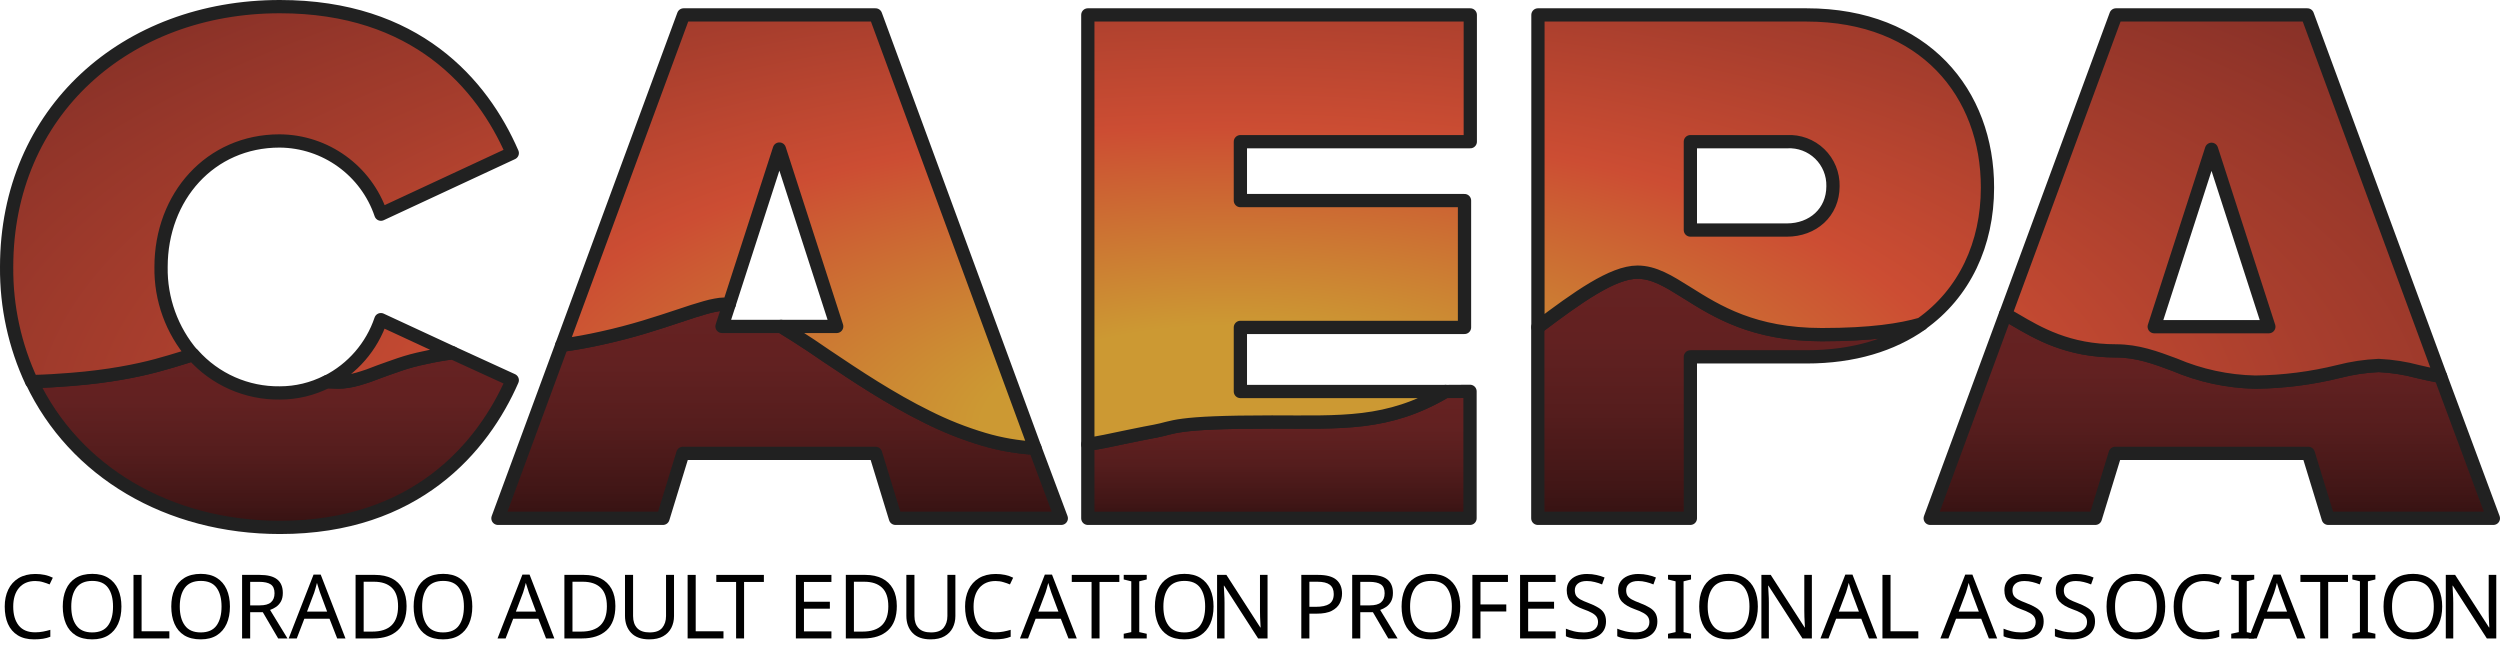
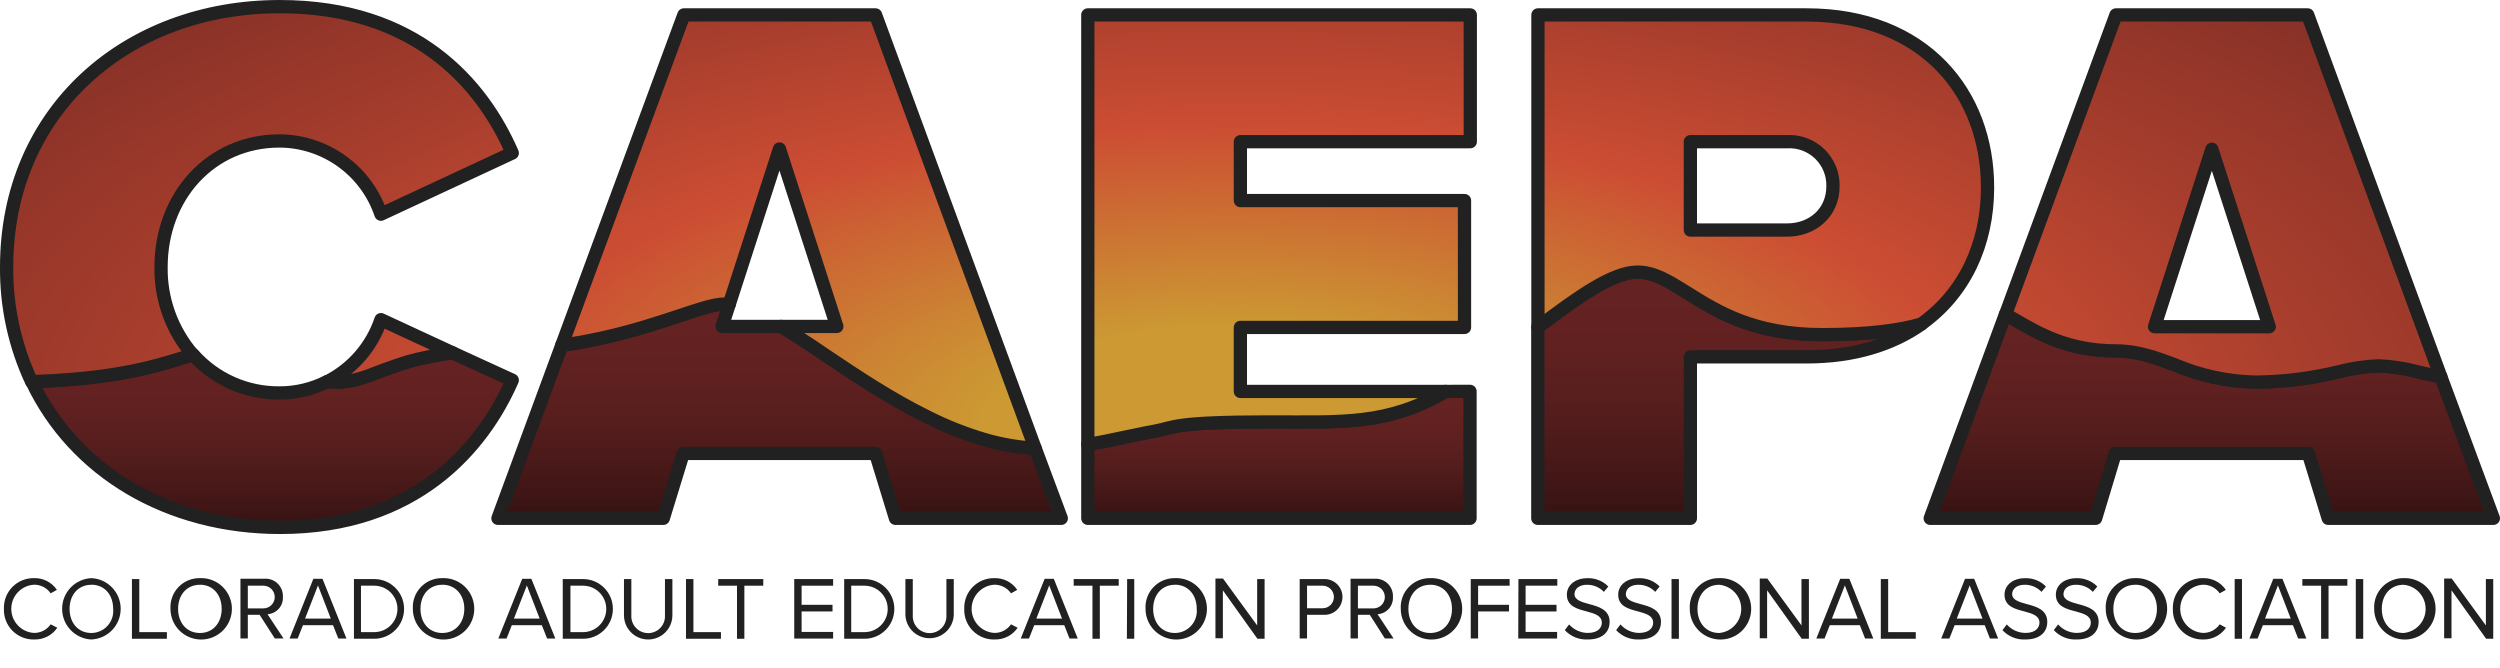
<svg xmlns="http://www.w3.org/2000/svg" xmlns:xlink="http://www.w3.org/1999/xlink" viewBox="0 0 376.9 100.61">
  <defs>
-     <style>.a,.b,.c,.d,.e,.f{stroke:#212121;stroke-linejoin:round;stroke-width:2px;}.a{fill:url(#a);}.b{fill:url(#b);}.c{fill:url(#c);}.d{fill:url(#d);}.e{fill:url(#e);}.f{fill:url(#f);}.g{font-size:13.42px;font-family:ProximaNova-Regular, Proxima Nova;letter-spacing:-0.02em;}.h{letter-spacing:-0.01em;}.i{letter-spacing:-0.05em;}.j{letter-spacing:0.01em;}.k{letter-spacing:0em;}.l{letter-spacing:-0.01em;}.m{letter-spacing:-0.01em;}.n{letter-spacing:-0.01em;}.o{letter-spacing:0em;}.p{letter-spacing:-0.1em;}.q{letter-spacing:-0.01em;}.r{letter-spacing:-0.01em;}.s{letter-spacing:-0.01em;}.t{letter-spacing:0em;}.u{letter-spacing:-0.09em;}.v{letter-spacing:-0.02em;}.w{letter-spacing:-0.01em;}.x{letter-spacing:-0.02em;}.y{letter-spacing:-0.02em;}.z{letter-spacing:-0.01em;}.aa{letter-spacing:-0.01em;}.ab{letter-spacing:-0.01em;}.ac{letter-spacing:0em;}.ad{letter-spacing:-0.01em;}.ae{letter-spacing:0em;}.af{letter-spacing:0em;}.ag{letter-spacing:-0.01em;}.ah{letter-spacing:-0.01em;}.ai{letter-spacing:0em;}.aj{letter-spacing:-0.09em;}</style>
+     <style>.a,.b,.c,.d,.e,.f{stroke:#212121;stroke-linejoin:round;stroke-width:2px;}.a{fill:url(#a);}.b{fill:url(#b);}.c{fill:url(#c);}.d{fill:url(#d);}.e{fill:url(#e);}.f{fill:url(#f);}.g{fill:#212121;}</style>
    <linearGradient id="a" x1="41" y1="79.51" x2="41" y2="53.18" gradientUnits="userSpaceOnUse">
      <stop offset="0" stop-color="#351212" />
      <stop offset="0.13" stop-color="#411616" />
      <stop offset="0.43" stop-color="#551d1d" />
      <stop offset="0.72" stop-color="#622121" />
      <stop offset="1" stop-color="#622" />
    </linearGradient>
    <linearGradient id="b" x1="117.51" y1="78.14" x2="117.51" y2="45.84" xlink:href="#a" />
    <linearGradient id="c" x1="192.83" y1="78.14" x2="192.83" y2="59.03" xlink:href="#a" />
    <linearGradient id="d" x1="260.77" y1="78.14" x2="260.77" y2="41.02" xlink:href="#a" />
    <linearGradient id="e" x1="333.46" y1="78.14" x2="333.46" y2="47.38" xlink:href="#a" />
    <radialGradient id="f" cx="185.43" cy="64.1" r="374.51" gradientTransform="translate(0 38.46) scale(1 0.4)" gradientUnits="userSpaceOnUse">
      <stop offset="0.1" stop-color="#c93" />
      <stop offset="0.3" stop-color="#cc4d33" />
      <stop offset="0.44" stop-color="#a83e2d" />
      <stop offset="0.58" stop-color="#8b3228" />
      <stop offset="0.72" stop-color="#772925" />
      <stop offset="0.86" stop-color="#6a2423" />
      <stop offset="1" stop-color="#622" />
    </radialGradient>
  </defs>
-   <path class="a" d="M77.23,57.32c-4.43,10.13-14.56,22.19-35,22.19-16.88,0-31-8.41-37.43-22,2.2-.06,4.2-.18,6-.33,2.89-.23,5.35-.56,7.47-.93s3.89-.77,5.41-1.18,2.76-.79,3.83-1.12l1.38-.43.21-.06a17.2,17.2,0,0,0,13.09,5.78,15.63,15.63,0,0,0,7.12-1.71c.53,0,1.07.06,1.63.06a9.38,9.38,0,0,0,1.49-.12,14.23,14.23,0,0,0,1.51-.34c.51-.14,1-.31,1.59-.5L57.25,56c.93-.33,1.93-.7,3.06-1.08s2.36-.72,3.74-1a41.91,41.91,0,0,1,4.16-.73Z" />
-   <path class="b" d="M160,78.14H135l-3-9.79H102.95l-3,9.79H75.07l9.62-26.08c2.12-.3,4.13-.67,6-1.09,2.34-.51,4.49-1.09,6.43-1.67s3.7-1.17,5.25-1.68l2.12-.7c.67-.21,1.29-.4,1.86-.56a15.26,15.26,0,0,1,1.58-.37,7,7,0,0,1,1.27-.14,6.23,6.23,0,0,1,.74,0l-1.09,3.36h8.91c.73.44,1.48.91,2.25,1.4,1.44.92,3,1.94,4.51,3,2.3,1.54,4.74,3.18,7.29,4.76s5.23,3.13,8,4.49a51.63,51.63,0,0,0,8.48,3.36,33.9,33.9,0,0,0,7.75,1.35Z" />
-   <path class="c" d="M221.62,59V78.14H164V67c.87-.14,1.74-.3,2.61-.47l3.07-.64,1.47-.3,1.48-.3,1.48-.28c3.08-.56,2.54-1.39,17.65-1.39,10.41,0,17.47.53,26.15-4.6Z" />
-   <path class="d" d="M289.68,48.86c-4.4,3.11-10.21,4.94-17.32,4.94H254.84V78.14h-23V49.33c6-4.53,11.26-8.29,15-8.3,2.53,0,4.73,1.38,7.52,3.13,4.46,2.8,10,6.28,20.24,6.29h.09C282.14,50.45,286.66,49.73,289.68,48.86Z" />
-   <path class="e" d="M375.9,78.14H351l-3-9.79H318.89l-3,9.79H291l11.35-30.77,1.34.77c3.6,2.12,8.09,4.75,15.32,4.75,3.2,0,5.93,1,8.81,2.08A32.79,32.79,0,0,0,340,57.61H340A55.09,55.09,0,0,0,352.6,56a29.21,29.21,0,0,1,6-.9,27.76,27.76,0,0,1,6,.94c1,.24,2.13.48,3.35.71Z" />
-   <path class="f" d="M57.43,32.29l19.8-9.21C72.68,12.61,62.67,1,42.19,1,19,1,1,16.81,1,40.25A40,40,0,0,0,4.76,57.53c2.2-.06,4.2-.18,6-.33,2.89-.23,5.35-.56,7.47-.93s3.89-.77,5.41-1.18,2.76-.79,3.83-1.12l1.38-.43.21-.06a19.81,19.81,0,0,1-4.78-13.23c0-10.58,7.39-19,17.87-19A16.24,16.24,0,0,1,57.43,32.29ZM49.32,57.55c.53,0,1.07.06,1.63.06a9.38,9.38,0,0,0,1.49-.12,14.23,14.23,0,0,0,1.51-.34c.51-.14,1-.31,1.59-.5L57.25,56c.93-.33,1.93-.7,3.06-1.08s2.36-.72,3.74-1a41.91,41.91,0,0,1,4.16-.73l-10.79-5A16.32,16.32,0,0,1,49.32,57.55ZM132,2.25H103.06L84.69,52.06c2.12-.3,4.13-.67,6-1.09,2.34-.51,4.49-1.09,6.43-1.67s3.7-1.17,5.25-1.68l2.12-.7c.67-.21,1.29-.4,1.86-.56a15.26,15.26,0,0,1,1.58-.37,7,7,0,0,1,1.27-.14,6.23,6.23,0,0,1,.74,0l7.56-23.38,8.64,26.74h-8.38c.73.44,1.48.91,2.25,1.4,1.44.92,3,1.94,4.51,3,2.3,1.54,4.74,3.18,7.29,4.76s5.23,3.13,8,4.49a51.63,51.63,0,0,0,8.48,3.36,33.9,33.9,0,0,0,7.75,1.35Zm89.66,19.11V2.25H164V67c.87-.14,1.74-.3,2.61-.47l3.07-.64,1.47-.3,1.48-.3,1.48-.28c3.08-.56,2.54-1.39,17.65-1.39,10.41,0,17.47.53,26.15-4.6H187V49.36h33.79V30.24H187V21.36ZM272.36,2.25h-40.5V49.33c6-4.53,11.26-8.29,15-8.3,2.53,0,4.73,1.38,7.52,3.13,4.46,2.8,10,6.28,20.24,6.29h.09c7.38,0,11.9-.72,14.92-1.59h0c6.56-4.63,10-12.11,10-20.55C299.67,14.09,290.12,2.25,272.36,2.25Zm-3,32.43H254.84V21.36h14.57a6.57,6.57,0,0,1,6.93,6.71C276.34,32.06,273.27,34.68,269.41,34.68Zm78.5-32.43H319L302.36,47.38l1.34.77c3.6,2.12,8.09,4.75,15.32,4.75,3.2,0,5.93,1,8.81,2.08A32.79,32.79,0,0,0,340,57.61H340A55.09,55.09,0,0,0,352.6,56a29.21,29.21,0,0,1,6-.9,27.76,27.76,0,0,1,6,.94c1,.24,2.13.48,3.35.71Zm-23.09,47,8.64-26.74,8.64,26.74Z" />
-   <text class="g" transform="translate(-0.1 96.25)">C<tspan class="h" x="8.75" y="0">O</tspan>
-     <tspan class="i" x="18.93" y="0">L</tspan>
-     <tspan class="h" x="25.11" y="0">O</tspan>
-     <tspan class="j" x="35.3" y="0">R</tspan>
-     <tspan class="k" x="43.62" y="0">A</tspan>
-     <tspan class="l" x="52.41" y="0">D</tspan>
-     <tspan class="m" x="61.65" y="0">O </tspan>
-     <tspan class="k" x="75.11" y="0">A</tspan>
-     <tspan class="n" x="83.89" y="0">D</tspan>
-     <tspan class="o" x="93.12" y="0">U</tspan>
-     <tspan class="p" x="102.47" y="0">L</tspan>
-     <tspan class="q" x="107.95" y="0">T </tspan>
-     <tspan class="r" x="118.79" y="0">E</tspan>
-     <tspan class="n" x="126.32" y="0">D</tspan>
-     <tspan class="s" x="135.54" y="0">U</tspan>
-     <tspan class="t" x="144.78" y="0">C</tspan>
-     <tspan class="u" x="153.87" y="0">A</tspan>
-     <tspan class="v" x="161.54" y="0">T</tspan>
-     <tspan class="w" x="168.98" y="0">IO</tspan>
-     <tspan class="q" x="182.29" y="0">N </tspan>
-     <tspan class="x" x="194.99" y="0">P</tspan>
-     <tspan class="y" x="202.66" y="0">R</tspan>
-     <tspan class="h" x="210.59" y="0">O</tspan>
-     <tspan class="z" x="220.78" y="0">F</tspan>
-     <tspan class="aa" x="227.97" y="0">E</tspan>
-     <tspan class="ab" x="235.49" y="0">S</tspan>
-     <tspan class="ac" x="243.23" y="0">S</tspan>
-     <tspan class="ad" x="251.04" y="0">IO</tspan>
-     <tspan class="ae" x="264.35" y="0">NA</tspan>
-     <tspan class="q" x="282.6" y="0">L </tspan>
-     <tspan class="af" x="292.63" y="0">A</tspan>
-     <tspan class="ab" x="301.47" y="0">S</tspan>
-     <tspan class="x" x="309.21" y="0">S</tspan>
-     <tspan class="ag" x="316.87" y="0">O</tspan>
-     <tspan class="ah" x="326.99" y="0">C</tspan>
-     <tspan class="ai" x="335.95" y="0">I</tspan>
-     <tspan class="aj" x="339.1" y="0">A</tspan>
-     <tspan class="x" x="346.77" y="0">T</tspan>
-     <tspan class="ad" x="354.21" y="0">IO</tspan>
-     <tspan class="q" x="367.53" y="0">N</tspan>
-   </text>
+   <path class="a" d="M77.23,57.32c-4.43,10.13-14.56,22.19-35,22.19-16.88,0-31-8.41-37.43-22,2.2-.06,4.2-.18,6-.33,2.89-.23,5.35-.56,7.47-.93s3.89-.77,5.41-1.18,2.76-.79,3.83-1.12l1.39-.43.21-.06a17.19,17.19,0,0,0,13.08,5.78,15.66,15.66,0,0,0,7.13-1.71c.53,0,1.07.06,1.63.06a9.36,9.36,0,0,0,1.49-.12A14.18,14.18,0,0,0,54,57.15c.51-.14,1-.31,1.59-.5L57.25,56c.93-.33,1.93-.7,3.06-1.08s2.36-.72,3.74-1a42.14,42.14,0,0,1,4.17-.73Z" />
+   <path class="b" d="M160,78.14H135l-3-9.78H103l-3,9.78H75.07l9.62-26.08c2.12-.3,4.13-.67,6-1.09,2.34-.51,4.49-1.09,6.43-1.67s3.7-1.17,5.26-1.68l2.12-.7q1-.33,1.86-.57a15.27,15.27,0,0,1,1.58-.37,7,7,0,0,1,1.27-.14,6.23,6.23,0,0,1,.74,0l-1.09,3.37h8.91c.73.44,1.48.91,2.25,1.4,1.45.92,3,1.94,4.52,3,2.3,1.54,4.74,3.18,7.29,4.76s5.23,3.13,8,4.49a51.63,51.63,0,0,0,8.48,3.37,33.86,33.86,0,0,0,7.75,1.35Z" />
+   <path class="c" d="M221.62,59V78.14H164V67c.87-.14,1.74-.3,2.61-.47l3.07-.64,1.47-.3,1.48-.31,1.48-.28c3.09-.56,2.55-1.39,17.65-1.39,10.41,0,17.47.53,26.16-4.6Z" />
+   <path class="d" d="M289.68,48.86c-4.41,3.11-10.21,4.94-17.32,4.94H254.84V78.14h-23V49.33c6-4.54,11.25-8.3,15-8.31,2.53,0,4.74,1.38,7.53,3.13,4.46,2.8,10,6.29,20.24,6.3h.09C282.14,50.45,286.66,49.73,289.68,48.86Z" />
+   <path class="e" d="M375.9,78.14H351l-3-9.78H318.89l-2.95,9.78H291l11.34-30.76,1.34.77c3.61,2.12,8.1,4.75,15.32,4.75,3.2,0,5.94,1,8.82,2.08A32.77,32.77,0,0,0,340,57.61H340a55.09,55.09,0,0,0,12.58-1.56,29.19,29.19,0,0,1,6-.9,27.73,27.73,0,0,1,6.05.94c1,.24,2.13.48,3.35.71Z" />
+   <path class="f" d="M57.43,32.29l19.8-9.22C72.68,12.61,62.67,1,42.19,1,19,1,1,16.81,1,40.25A40,40,0,0,0,4.76,57.53c2.2-.06,4.2-.18,6-.33,2.89-.23,5.35-.56,7.47-.93s3.89-.77,5.41-1.18,2.76-.79,3.83-1.12l1.39-.43.21-.06a19.78,19.78,0,0,1-4.79-13.23c0-10.57,7.4-19,17.87-19A16.23,16.23,0,0,1,57.43,32.29ZM49.32,57.55c.53,0,1.07.06,1.63.06a9.36,9.36,0,0,0,1.49-.12A14.18,14.18,0,0,0,54,57.15c.51-.14,1-.31,1.59-.5L57.25,56c.93-.33,1.93-.7,3.06-1.08s2.36-.72,3.74-1a42.14,42.14,0,0,1,4.17-.73l-10.79-5A16.31,16.31,0,0,1,49.32,57.55ZM132,2.25h-28.9L84.69,52.06c2.12-.3,4.13-.67,6-1.09,2.34-.51,4.49-1.09,6.43-1.67s3.7-1.17,5.26-1.68l2.12-.7q1-.33,1.86-.57a15.27,15.27,0,0,1,1.58-.37,7,7,0,0,1,1.27-.14,6.23,6.23,0,0,1,.74,0l7.56-23.38,8.65,26.75h-8.39c.73.44,1.48.91,2.25,1.4,1.45.92,3,1.94,4.52,3,2.3,1.54,4.74,3.18,7.29,4.76s5.23,3.13,8,4.49a51.63,51.63,0,0,0,8.48,3.37,33.86,33.86,0,0,0,7.75,1.35Zm89.66,19.11V2.25H164V67c.87-.14,1.74-.3,2.61-.47l3.07-.64,1.47-.3,1.48-.31,1.48-.28c3.09-.56,2.55-1.39,17.65-1.39,10.41,0,17.47.53,26.16-4.6H187V49.36h33.79V30.24H187V21.36ZM272.36,2.25h-40.5V49.33c6-4.54,11.25-8.3,15-8.31,2.53,0,4.74,1.38,7.53,3.13,4.46,2.8,10,6.29,20.24,6.3h.09c7.38,0,11.9-.72,14.92-1.59h0c6.56-4.64,10-12.11,10-20.56C299.67,14.09,290.12,2.25,272.36,2.25Zm-2.95,32.43H254.84V21.36h14.57a6.57,6.57,0,0,1,6.93,6.71C276.34,32.06,273.27,34.68,269.41,34.68Zm78.5-32.43H319L302.36,47.38l1.34.77c3.61,2.12,8.1,4.75,15.32,4.75,3.2,0,5.94,1,8.82,2.08A32.77,32.77,0,0,0,340,57.61H340a55.09,55.09,0,0,0,12.58-1.56,29.19,29.19,0,0,1,6-.9,27.73,27.73,0,0,1,6.05.94c1,.24,2.13.48,3.35.71Zm-23.09,47,8.64-26.75,8.65,26.75Z" />
+   <path class="g" d="M.59,91.78a4.46,4.46,0,0,1,4.56-4.62,4,4,0,0,1,3.43,1.77l-.94.52a3,3,0,0,0-2.49-1.3,3.64,3.64,0,0,0,0,7.27,3,3,0,0,0,2.49-1.3l1,.52a4.07,4.07,0,0,1-3.45,1.77A4.46,4.46,0,0,1,.59,91.78Z" />
+   <path class="g" d="M13.78,87.16a4.63,4.63,0,0,1,0,9.25,4.63,4.63,0,0,1,0-9.25Zm0,1c-2,0-3.29,1.54-3.29,3.63s1.27,3.64,3.29,3.64a3.32,3.32,0,0,0,3.28-3.64C17.06,89.69,15.77,88.15,13.78,88.15Z" />
+   <path class="g" d="M19.89,87.3H21v8h4.16v1H19.89Z" />
+   <path class="g" d="M30.14,87.16a4.63,4.63,0,1,1-4.44,4.62A4.37,4.37,0,0,1,30.14,87.16Zm0,1c-2,0-3.29,1.54-3.29,3.63s1.28,3.64,3.29,3.64,3.28-1.56,3.28-3.64S32.14,88.15,30.14,88.15Z" />
+   <path class="g" d="M39.14,92.69H37.36v3.56H36.25v-9h3.59A2.61,2.61,0,0,1,42.65,90a2.47,2.47,0,0,1-2.32,2.6l2.41,3.65H41.43Zm.57-4.39H37.36v3.42h2.35a1.71,1.71,0,1,0,0-3.42Z" />
+   <path class="g" d="M50.21,94.26H45.67l-.79,2H43.65l3.59-9h1.38l3.61,9H51Zm-4.22-1h3.88l-1.93-5Z" />
+   <path class="g" d="M53.36,87.3h3.06a4.48,4.48,0,1,1,0,9H53.36Zm3.06,8a3.48,3.48,0,0,0,0-7h-2v7Z" />
+   <path class="g" d="M66.68,87.16a4.63,4.63,0,1,1-4.44,4.62A4.37,4.37,0,0,1,66.68,87.16Zm0,1c-2,0-3.29,1.54-3.29,3.63s1.28,3.64,3.29,3.64S70,93.86,70,91.78,68.68,88.15,66.68,88.15Z" />
+   <path class="g" d="M81.69,94.26H77.16l-.79,2H75.13l3.6-9h1.38l3.61,9H82.48Zm-4.21-1h3.88l-1.93-5Z" />
+   <path class="g" d="M84.84,87.3H87.9a4.48,4.48,0,1,1,0,9H84.84Zm3.06,8a3.48,3.48,0,0,0,0-7H86v7Z" />
+   <path class="g" d="M94.07,87.3h1.11v5.45a2.54,2.54,0,1,0,5.07,0V87.3h1.12v5.46a3.65,3.65,0,0,1-7.3,0Z" />
+   <path class="g" d="M103.42,87.3h1.12v8h4.15v1h-5.27Z" />
+   <path class="g" d="M111.11,88.3h-2.83v-1h6.79v1h-2.85v8h-1.11Z" />
+   <path class="g" d="M119.74,87.3h5.86v1h-4.75v2.88h4.66v1h-4.66v3.09h4.75v1h-5.86Z" />
+   <path class="g" d="M127.27,87.3h3.06a4.48,4.48,0,1,1,0,9h-3.06Zm3.06,8a3.48,3.48,0,0,0,0-7h-2v7Z" />
+   <path class="g" d="M136.5,87.3h1.11v5.45a2.54,2.54,0,1,0,5.07,0V87.3h1.11v5.46a3.65,3.65,0,0,1-7.29,0Z" />
+   <path class="g" d="M145.37,91.78a4.46,4.46,0,0,1,4.56-4.62,4,4,0,0,1,3.43,1.77l-.94.52a3,3,0,0,0-2.49-1.3,3.64,3.64,0,0,0,0,7.27,3,3,0,0,0,2.49-1.3l1,.52a4.06,4.06,0,0,1-3.44,1.77A4.46,4.46,0,0,1,145.37,91.78Z" />
+   <path class="g" d="M160.45,94.26h-4.53l-.79,2h-1.24l3.6-9h1.38l3.61,9h-1.24Zm-4.21-1h3.87l-1.93-5Z" />
+   <path class="g" d="M164.7,88.3h-2.83v-1h6.79v1h-2.85v8H164.7Z" />
+   <path class="g" d="M169.93,87.3H171v9h-1.11Z" />
+   <path class="g" d="M177.14,87.16a4.63,4.63,0,1,1-4.44,4.62A4.37,4.37,0,0,1,177.14,87.16Zm0,1c-2,0-3.29,1.54-3.29,3.63s1.27,3.64,3.29,3.64a3.32,3.32,0,0,0,3.28-3.64C180.42,89.69,179.13,88.15,177.14,88.15Z" />
+   <path class="g" d="M184.36,89v7.22h-1.12v-9h1.14l5.15,7.07V87.3h1.12v9h-1.08Z" />
+   <path class="g" d="M195.94,87.3h3.59a2.7,2.7,0,1,1,0,5.39h-2.48v3.56h-1.11Zm3.46,1h-2.35v3.4h2.35a1.7,1.7,0,1,0,0-3.4Z" />
+   <path class="g" d="M206.51,92.69h-1.79v3.56h-1.11v-9h3.59A2.61,2.61,0,0,1,210,90a2.47,2.47,0,0,1-2.32,2.6l2.41,3.65h-1.31Zm.56-4.39h-2.35v3.42h2.35a1.71,1.71,0,1,0,0-3.42Z" />
+   <path class="g" d="M215.62,87.16a4.63,4.63,0,1,1-4.44,4.62A4.37,4.37,0,0,1,215.62,87.16Zm0,1c-2,0-3.29,1.54-3.29,3.63s1.28,3.64,3.29,3.64,3.28-1.56,3.28-3.64S217.62,88.15,215.62,88.15Z" />
+   <path class="g" d="M221.73,87.3h5.86v1h-4.75v2.88h4.66v1h-4.66v4.08h-1.11Z" />
+   <path class="g" d="M228.92,87.3h5.86v1H230v2.88h4.66v1H230v3.09h4.75v1h-5.86Z" />
+   <path class="g" d="M236.56,94.14a3.78,3.78,0,0,0,2.82,1.28c1.6,0,2.11-.86,2.11-1.54,0-1.08-1.09-1.37-2.27-1.7-1.43-.37-3-.77-3-2.53,0-1.47,1.31-2.48,3.07-2.48a4.21,4.21,0,0,1,3.18,1.25l-.67.81a3.45,3.45,0,0,0-2.59-1.07c-1.07,0-1.84.58-1.84,1.42s1,1.17,2.17,1.48c1.47.39,3.13.84,3.13,2.72,0,1.3-.88,2.63-3.3,2.63A4.42,4.42,0,0,1,235.91,95Z" />
+   <path class="g" d="M244.3,94.14a3.78,3.78,0,0,0,2.82,1.28c1.6,0,2.11-.86,2.11-1.54,0-1.08-1.09-1.37-2.27-1.7-1.43-.37-3-.77-3-2.53,0-1.47,1.31-2.48,3.07-2.48a4.21,4.21,0,0,1,3.18,1.25l-.67.81a3.45,3.45,0,0,0-2.59-1.07c-1.07,0-1.84.58-1.84,1.42s1,1.17,2.18,1.48c1.46.39,3.12.84,3.12,2.72,0,1.3-.88,2.63-3.3,2.63A4.44,4.44,0,0,1,243.65,95Z" />
+   <path class="g" d="M252,87.3h1.11v9H252Z" />
+   <path class="g" d="M259.19,87.16a4.63,4.63,0,1,1-4.44,4.62A4.36,4.36,0,0,1,259.19,87.16Zm0,1c-2,0-3.28,1.54-3.28,3.63s1.27,3.64,3.28,3.64a3.65,3.65,0,0,0,0-7.27Z" />
+   <path class="g" d="M266.41,89v7.22H265.3v-9h1.14l5.15,7.07V87.3h1.12v9h-1.08Z" />
+   <path class="g" d="M280.39,94.26h-4.53l-.79,2h-1.24l3.6-9h1.38l3.61,9h-1.24Zm-4.21-1h3.88l-1.93-5Z" />
+   <path class="g" d="M283.55,87.3h1.11v8h4.16v1h-5.27Z" />
+   <path class="g" d="M299.22,94.26h-4.54l-.79,2h-1.23l3.59-9h1.38l3.61,9H300Zm-4.22-1h3.88l-1.93-5Z" />
+   <path class="g" d="M302.54,94.14a3.78,3.78,0,0,0,2.82,1.28c1.6,0,2.11-.86,2.11-1.54,0-1.08-1.09-1.37-2.27-1.7-1.44-.37-3-.77-3-2.53,0-1.47,1.31-2.48,3.07-2.48a4.21,4.21,0,0,1,3.18,1.25l-.67.81a3.45,3.45,0,0,0-2.59-1.07c-1.07,0-1.84.58-1.84,1.42s1,1.17,2.17,1.48c1.47.39,3.13.84,3.13,2.72,0,1.3-.89,2.63-3.3,2.63A4.41,4.41,0,0,1,301.89,95Z" />
+   <path class="g" d="M310.28,94.14a3.78,3.78,0,0,0,2.82,1.28c1.6,0,2.11-.86,2.11-1.54,0-1.08-1.09-1.37-2.27-1.7-1.43-.37-3-.77-3-2.53,0-1.47,1.31-2.48,3.07-2.48a4.21,4.21,0,0,1,3.18,1.25l-.67.81a3.45,3.45,0,0,0-2.59-1.07c-1.07,0-1.84.58-1.84,1.42s1,1.17,2.17,1.48c1.47.39,3.13.84,3.13,2.72,0,1.3-.89,2.63-3.3,2.63A4.42,4.42,0,0,1,309.63,95Z" />
+   <path class="g" d="M321.9,87.16a4.63,4.63,0,1,1-4.44,4.62A4.37,4.37,0,0,1,321.9,87.16Zm0,1c-2,0-3.29,1.54-3.29,3.63s1.28,3.64,3.29,3.64,3.28-1.56,3.28-3.64S323.9,88.15,321.9,88.15Z" />
+   <path class="g" d="M327.58,91.78a4.46,4.46,0,0,1,4.56-4.62,4,4,0,0,1,3.43,1.77l-.93.52a3,3,0,0,0-2.5-1.3,3.64,3.64,0,0,0,0,7.27,3,3,0,0,0,2.5-1.3l.95.52a4.07,4.07,0,0,1-3.45,1.77A4.47,4.47,0,0,1,327.58,91.78Z" />
+   <path class="g" d="M336.9,87.3H338v9H336.9Z" />
+   <path class="g" d="M345.68,94.26h-4.53l-.79,2h-1.23l3.59-9h1.38l3.61,9h-1.24Zm-4.21-1h3.88l-1.93-5Z" />
+   <path class="g" d="M349.93,88.3H347.1v-1h6.79v1h-2.84v8h-1.12Z" />
+   <path class="g" d="M355.16,87.3h1.12v9h-1.12Z" />
+   <path class="g" d="M362.37,87.16a4.63,4.63,0,1,1-4.44,4.62A4.37,4.37,0,0,1,362.37,87.16Zm0,1c-2,0-3.29,1.54-3.29,3.63s1.28,3.64,3.29,3.64a3.65,3.65,0,0,0,0-7.27Z" />
+   <path class="g" d="M369.59,89v7.22h-1.11v-9h1.14l5.15,7.07V87.3h1.11v9h-1.07Z" />
</svg>
